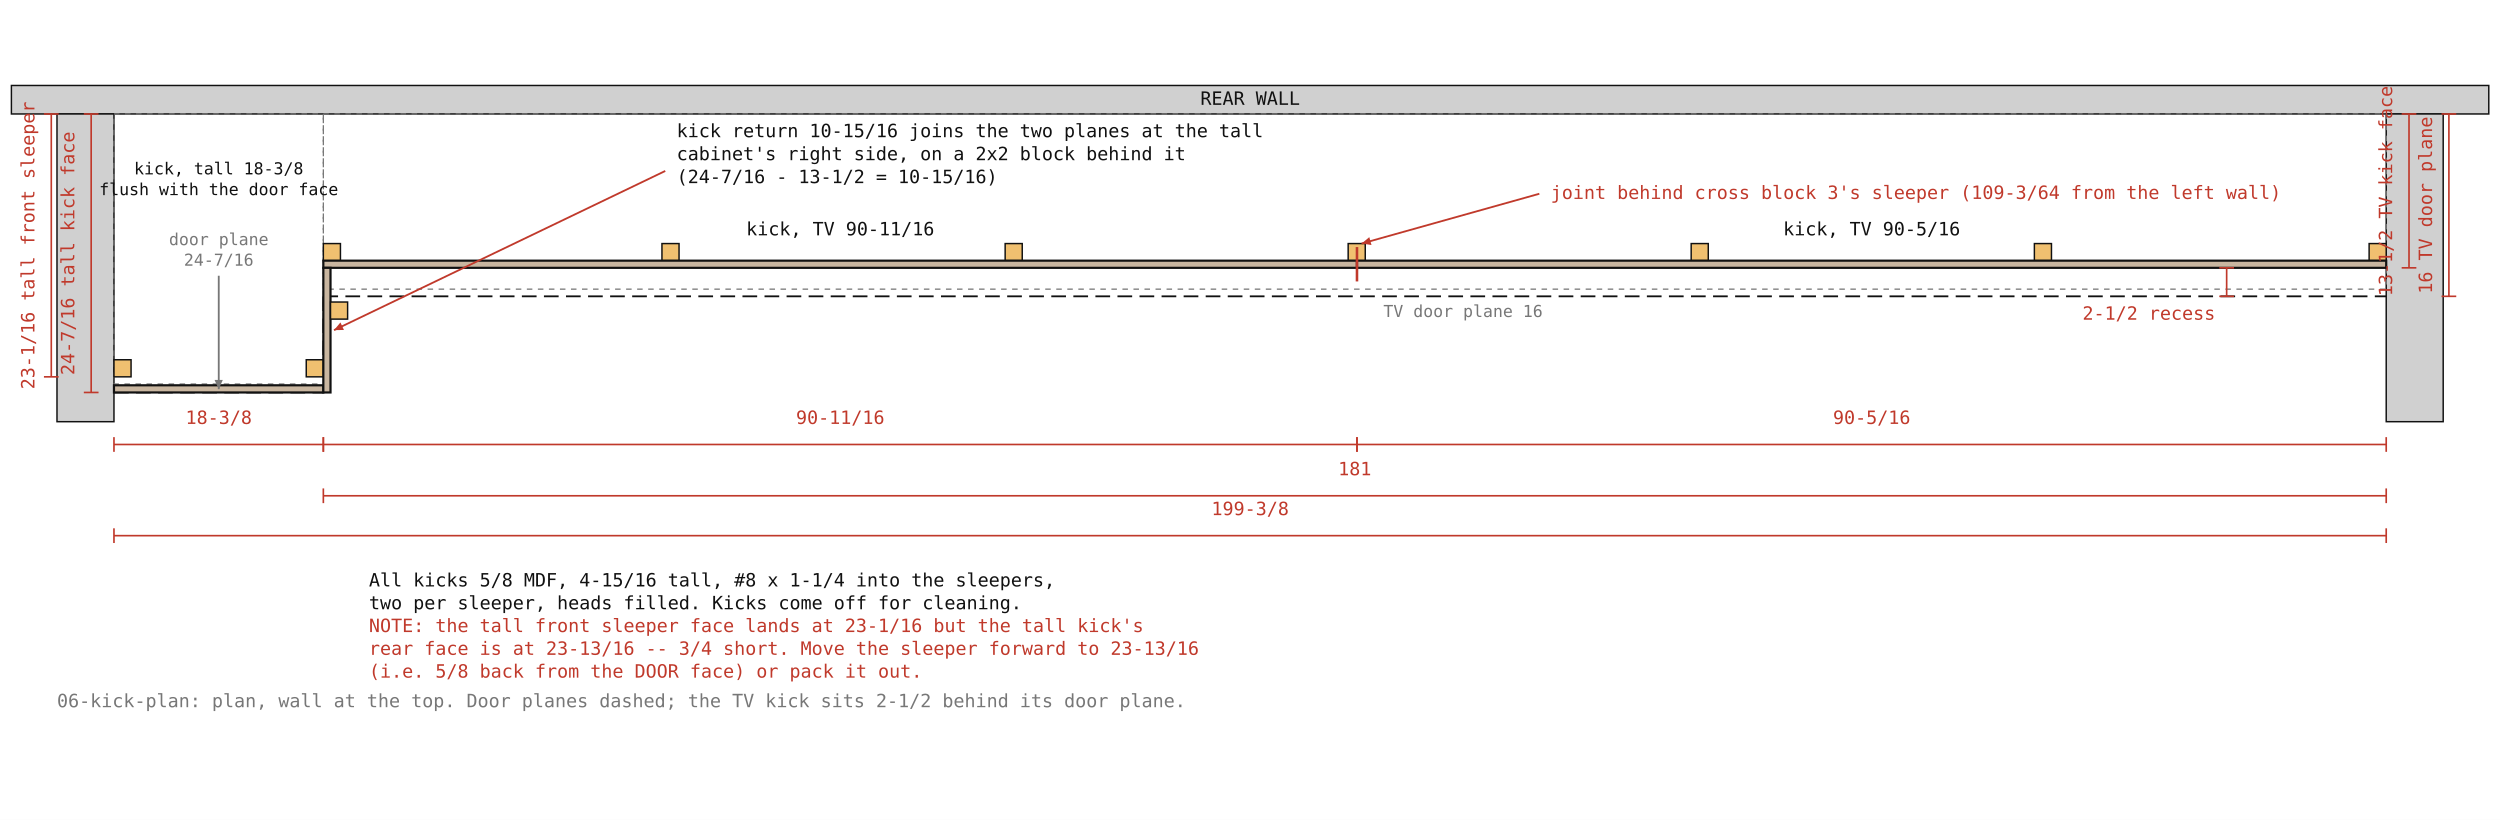
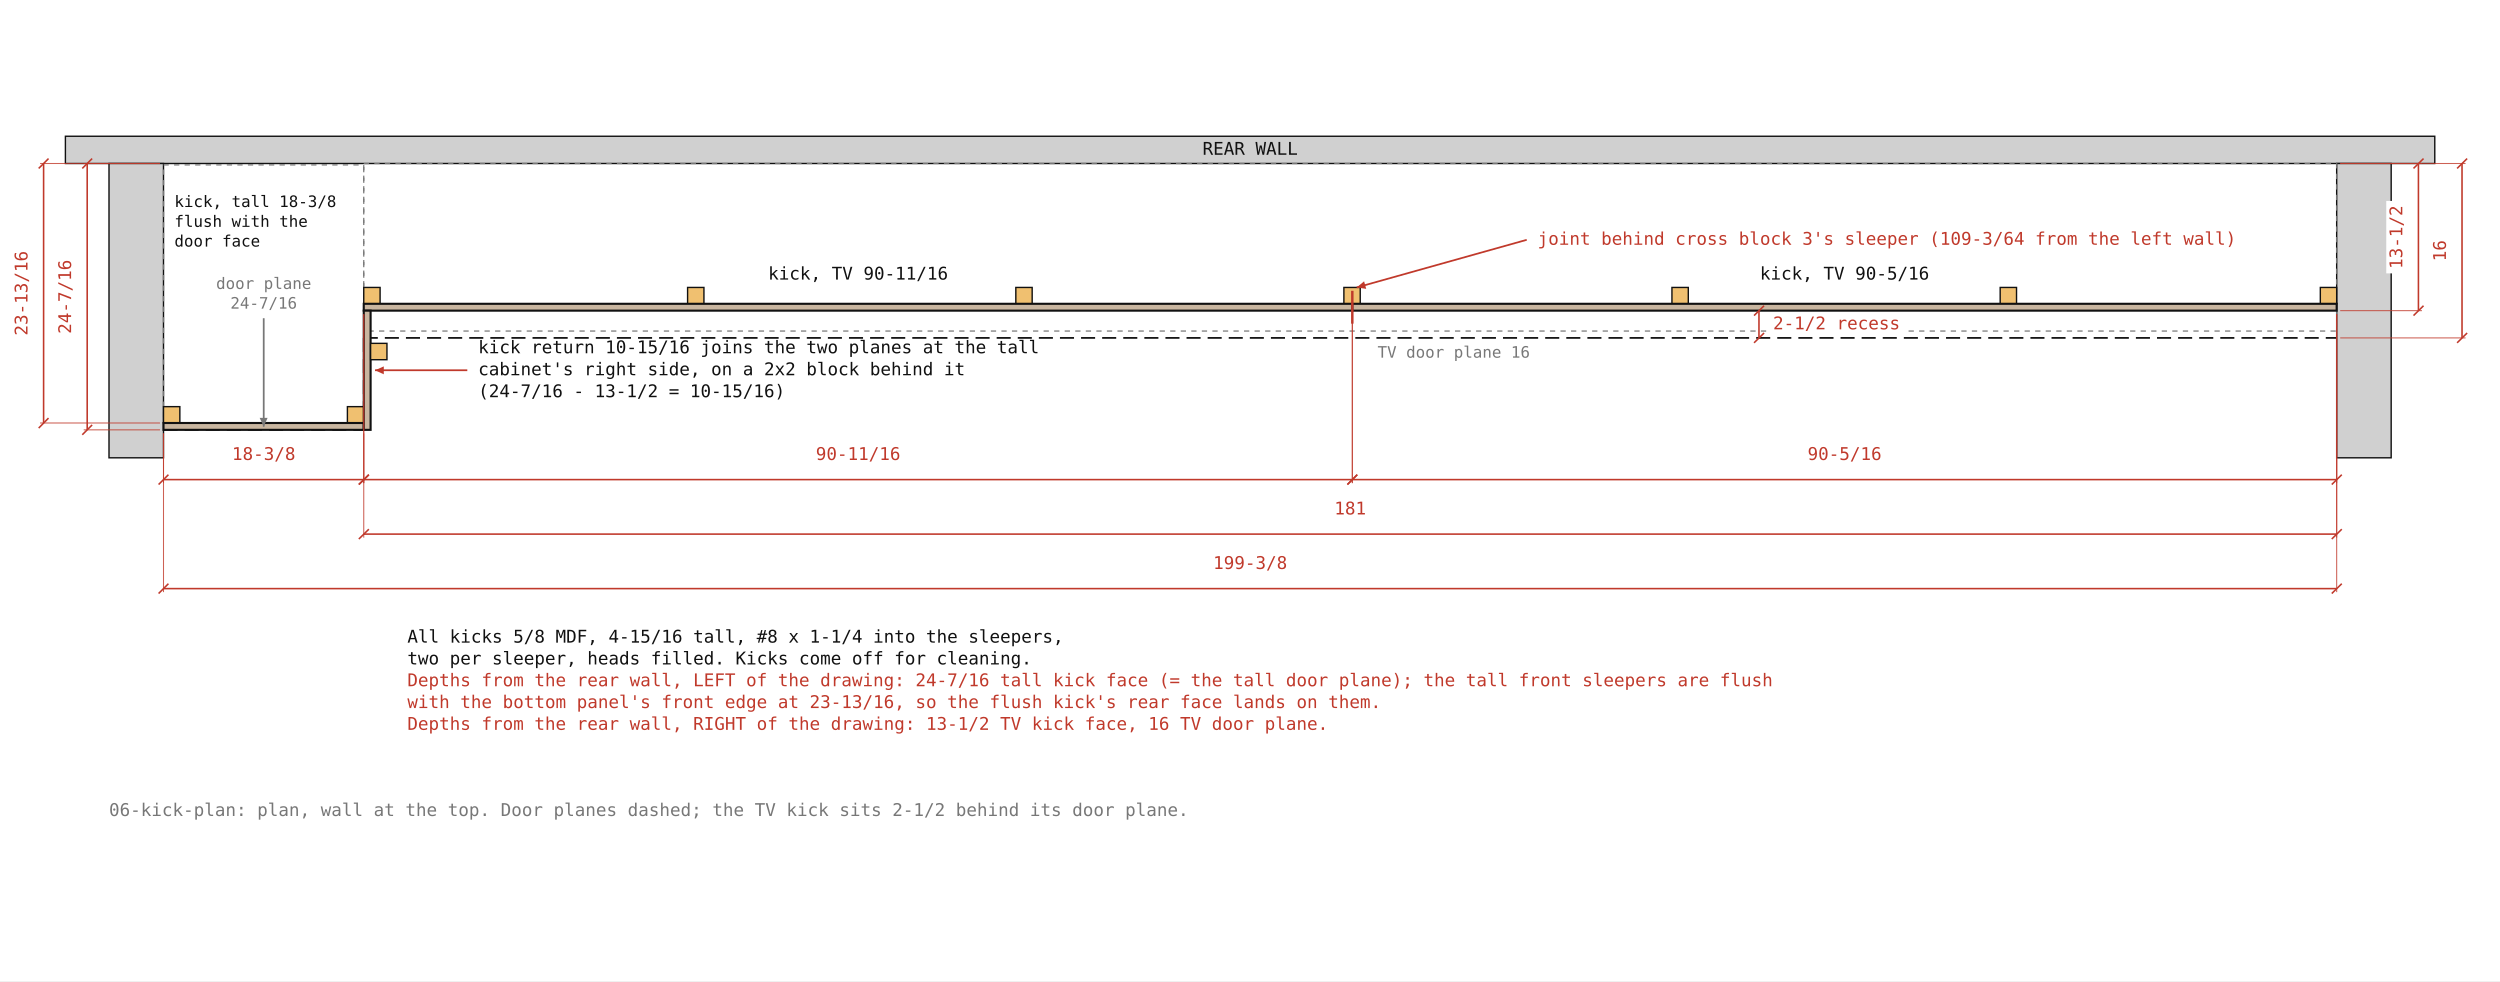
- <svg xmlns="http://www.w3.org/2000/svg" viewBox="0 0 1360 446" width="1360" height="446">
+ <svg xmlns="http://www.w3.org/2000/svg" viewBox="0 0 1422 558" width="1422" height="558">
  <defs>
    <pattern id="waste" width="8" height="8" patternUnits="userSpaceOnUse" patternTransform="rotate(45)">
      <line x1="0" y1="0" x2="0" y2="8" stroke="#999" stroke-width="1" />
    </pattern>
  </defs>
  <rect width="100%" height="100%" fill="white" />
-   <rect x="6.2" y="46.5" width="1347.7" height="15.5" fill="#d0d0d0" stroke="#111" stroke-width="0.8" opacity="1.0" />
-   <rect x="31.0" y="62.0" width="31.0" height="167.4" fill="#d0d0d0" stroke="#111" stroke-width="0.8" opacity="1.0" />
-   <rect x="1298.1" y="62.0" width="31.0" height="167.4" fill="#d0d0d0" stroke="#111" stroke-width="0.8" opacity="1.0" />
-   <text x="680.1" y="54.2" font-size="10" text-anchor="middle" fill="#111" font-weight="normal" dominant-baseline="middle" font-family="Menlo, Consolas, monospace">REAR WALL</text>
-   <rect x="62.0" y="62.0" width="113.9" height="146.9" fill="none" stroke="#777" stroke-width="0.7" opacity="1.0" stroke-dasharray="3 3" />
-   <rect x="175.9" y="62.0" width="1122.2" height="95.3" fill="none" stroke="#777" stroke-width="0.7" opacity="1.0" stroke-dasharray="3 3" />
-   <line x1="62.0" y1="213.5" x2="175.9" y2="213.5" stroke="#111" stroke-width="1.0" stroke-dasharray="8 4" />
-   <line x1="175.9" y1="161.2" x2="1298.1" y2="161.2" stroke="#111" stroke-width="1.0" stroke-dasharray="8 4" />
-   <line x1="175.9" y1="161.2" x2="175.9" y2="213.5" stroke="#111" stroke-width="1.0" stroke-dasharray="8 4" />
-   <rect x="62.0" y="195.7" width="9.3" height="9.3" fill="#f0c070" stroke="#111" stroke-width="0.8" opacity="1.0" />
-   <rect x="166.6" y="195.7" width="9.3" height="9.3" fill="#f0c070" stroke="#111" stroke-width="0.8" opacity="1.0" />
-   <rect x="175.9" y="132.5" width="9.3" height="9.3" fill="#f0c070" stroke="#111" stroke-width="0.8" opacity="1.0" />
-   <rect x="360.1" y="132.5" width="9.3" height="9.3" fill="#f0c070" stroke="#111" stroke-width="0.8" opacity="1.0" />
-   <rect x="546.8" y="132.5" width="9.3" height="9.3" fill="#f0c070" stroke="#111" stroke-width="0.8" opacity="1.0" />
-   <rect x="733.4" y="132.5" width="9.3" height="9.3" fill="#f0c070" stroke="#111" stroke-width="0.8" opacity="1.0" />
-   <rect x="920.0" y="132.5" width="9.3" height="9.3" fill="#f0c070" stroke="#111" stroke-width="0.8" opacity="1.0" />
-   <rect x="1106.7" y="132.5" width="9.3" height="9.3" fill="#f0c070" stroke="#111" stroke-width="0.8" opacity="1.0" />
-   <rect x="1288.8" y="132.5" width="9.3" height="9.3" fill="#f0c070" stroke="#111" stroke-width="0.8" opacity="1.0" />
-   <rect x="62.0" y="209.6" width="113.9" height="3.9" fill="#c9b6a0" stroke="#111" stroke-width="1.2" opacity="1.0" />
-   <text x="119.0" y="92.3" font-size="9" text-anchor="middle" fill="#111" font-weight="normal" dominant-baseline="middle" font-family="Menlo, Consolas, monospace">kick, tall 18-3/8</text>
-   <text x="119.0" y="103.6" font-size="9" text-anchor="middle" fill="#111" font-weight="normal" dominant-baseline="middle" font-family="Menlo, Consolas, monospace">flush with the door face</text>
-   <text x="119.0" y="130.8" font-size="9" text-anchor="middle" fill="#777" font-weight="normal" dominant-baseline="middle" font-family="Menlo, Consolas, monospace">door plane</text>
-   <text x="119.0" y="142.0" font-size="9" text-anchor="middle" fill="#777" font-weight="normal" dominant-baseline="middle" font-family="Menlo, Consolas, monospace">24-7/16</text>
-   <line x1="119.0" y1="150.0" x2="119.0" y2="211.7" stroke="#777" stroke-width="1.0" />
-   <polygon points="119.0,211.7 116.7,206.7 121.2,206.7" fill="#777" />
-   <rect x="175.9" y="141.8" width="562.3" height="3.9" fill="#c9b6a0" stroke="#111" stroke-width="1.2" opacity="1.0" />
-   <rect x="738.2" y="141.8" width="559.9" height="3.9" fill="#c9b6a0" stroke="#111" stroke-width="1.2" opacity="1.0" />
-   <line x1="738.2" y1="134.4" x2="738.2" y2="153.1" stroke="#c0392b" stroke-width="1.4" />
-   <text x="457.1" y="125.2" font-size="10" text-anchor="middle" fill="#111" font-weight="normal" dominant-baseline="middle" font-family="Menlo, Consolas, monospace">kick, TV 90-11/16</text>
-   <text x="1018.2" y="125.2" font-size="10" text-anchor="middle" fill="#111" font-weight="normal" dominant-baseline="middle" font-family="Menlo, Consolas, monospace">kick, TV 90-5/16</text>
-   <text x="795.9" y="169.9" font-size="9" text-anchor="middle" fill="#777" font-weight="normal" dominant-baseline="middle" font-family="Menlo, Consolas, monospace">TV door plane 16</text>
-   <line x1="837.4" y1="105.4" x2="740.7" y2="132.5" stroke="#c0392b" stroke-width="1.0" />
-   <polygon points="740.7,132.5 744.9,129.0 746.1,133.3" fill="#c0392b" />
-   <text x="843.6" y="105.4" font-size="10" text-anchor="start" fill="#c0392b" font-weight="normal" dominant-baseline="middle" font-family="Menlo, Consolas, monospace">joint behind cross block 3's sleeper (109-3/64 from the left wall)</text>
-   <rect x="175.9" y="145.7" width="3.9" height="67.8" fill="#c9b6a0" stroke="#111" stroke-width="1.2" opacity="1.0" />
-   <rect x="179.8" y="164.3" width="9.3" height="9.3" fill="#f0c070" stroke="#111" stroke-width="0.8" opacity="1.0" />
-   <line x1="361.9" y1="93.0" x2="181.7" y2="179.6" stroke="#c0392b" stroke-width="1.0" />
-   <polygon points="181.7,179.6 185.2,175.4 187.1,179.5" fill="#c0392b" />
-   <text x="368.1" y="71.8" font-size="10" text-anchor="start" fill="#111" font-weight="normal" dominant-baseline="middle" font-family="Menlo, Consolas, monospace">kick return 10-15/16 joins the two planes at the tall</text>
-   <text x="368.1" y="84.3" font-size="10" text-anchor="start" fill="#111" font-weight="normal" dominant-baseline="middle" font-family="Menlo, Consolas, monospace">cabinet's right side, on a 2x2 block behind it</text>
-   <text x="368.1" y="96.8" font-size="10" text-anchor="start" fill="#111" font-weight="normal" dominant-baseline="middle" font-family="Menlo, Consolas, monospace">(24-7/16 - 13-1/2 = 10-15/16)</text>
-   <line x1="62.0" y1="241.8" x2="175.9" y2="241.8" stroke="#c0392b" stroke-width="0.9" />
-   <line x1="62.0" y1="237.8" x2="62.0" y2="245.8" stroke="#c0392b" stroke-width="0.9" />
-   <line x1="175.9" y1="237.8" x2="175.9" y2="245.8" stroke="#c0392b" stroke-width="0.9" />
-   <text x="119.0" y="227.8" font-size="10" text-anchor="middle" fill="#c0392b" font-weight="normal" dominant-baseline="middle" font-family="Menlo, Consolas, monospace">18-3/8</text>
-   <line x1="175.9" y1="241.8" x2="738.2" y2="241.8" stroke="#c0392b" stroke-width="0.9" />
-   <line x1="175.9" y1="237.8" x2="175.9" y2="245.8" stroke="#c0392b" stroke-width="0.9" />
-   <line x1="738.2" y1="237.8" x2="738.2" y2="245.8" stroke="#c0392b" stroke-width="0.9" />
-   <text x="457.1" y="227.8" font-size="10" text-anchor="middle" fill="#c0392b" font-weight="normal" dominant-baseline="middle" font-family="Menlo, Consolas, monospace">90-11/16</text>
-   <line x1="738.2" y1="241.8" x2="1298.1" y2="241.8" stroke="#c0392b" stroke-width="0.9" />
-   <line x1="738.2" y1="237.8" x2="738.2" y2="245.8" stroke="#c0392b" stroke-width="0.9" />
-   <line x1="1298.1" y1="237.8" x2="1298.1" y2="245.8" stroke="#c0392b" stroke-width="0.9" />
-   <text x="1018.2" y="227.8" font-size="10" text-anchor="middle" fill="#c0392b" font-weight="normal" dominant-baseline="middle" font-family="Menlo, Consolas, monospace">90-5/16</text>
-   <line x1="175.9" y1="269.7" x2="1298.1" y2="269.7" stroke="#c0392b" stroke-width="0.9" />
-   <line x1="175.9" y1="265.7" x2="175.9" y2="273.7" stroke="#c0392b" stroke-width="0.9" />
-   <line x1="1298.1" y1="265.7" x2="1298.1" y2="273.7" stroke="#c0392b" stroke-width="0.9" />
-   <text x="737.0" y="255.7" font-size="10" text-anchor="middle" fill="#c0392b" font-weight="normal" dominant-baseline="middle" font-family="Menlo, Consolas, monospace">181</text>
-   <line x1="62.0" y1="291.4" x2="1298.1" y2="291.4" stroke="#c0392b" stroke-width="0.9" />
-   <line x1="62.0" y1="287.4" x2="62.0" y2="295.4" stroke="#c0392b" stroke-width="0.9" />
-   <line x1="1298.1" y1="287.4" x2="1298.1" y2="295.4" stroke="#c0392b" stroke-width="0.9" />
-   <text x="680.1" y="277.4" font-size="10" text-anchor="middle" fill="#c0392b" font-weight="normal" dominant-baseline="middle" font-family="Menlo, Consolas, monospace">199-3/8</text>
-   <line x1="49.6" y1="62.0" x2="49.6" y2="213.5" stroke="#c0392b" stroke-width="0.9" />
-   <line x1="45.6" y1="62.0" x2="53.6" y2="62.0" stroke="#c0392b" stroke-width="0.9" />
-   <line x1="45.6" y1="213.5" x2="53.6" y2="213.5" stroke="#c0392b" stroke-width="0.9" />
-   <text x="37.6" y="137.8" font-size="10" text-anchor="middle" fill="#c0392b" dominant-baseline="middle" font-family="Menlo, Consolas, monospace" transform="rotate(-90 37.6 137.8)">24-7/16 tall kick face</text>
-   <line x1="27.9" y1="62.0" x2="27.9" y2="205.0" stroke="#c0392b" stroke-width="0.9" />
-   <line x1="23.9" y1="62.0" x2="31.9" y2="62.0" stroke="#c0392b" stroke-width="0.9" />
-   <line x1="23.9" y1="205.0" x2="31.9" y2="205.0" stroke="#c0392b" stroke-width="0.9" />
-   <text x="15.9" y="133.5" font-size="10" text-anchor="middle" fill="#c0392b" dominant-baseline="middle" font-family="Menlo, Consolas, monospace" transform="rotate(-90 15.9 133.5)">23-1/16 tall front sleeper</text>
-   <line x1="1310.5" y1="62.0" x2="1310.5" y2="145.7" stroke="#c0392b" stroke-width="0.9" />
-   <line x1="1306.5" y1="62.0" x2="1314.5" y2="62.0" stroke="#c0392b" stroke-width="0.9" />
-   <line x1="1306.5" y1="145.7" x2="1314.5" y2="145.7" stroke="#c0392b" stroke-width="0.9" />
-   <text x="1298.5" y="103.9" font-size="10" text-anchor="middle" fill="#c0392b" dominant-baseline="middle" font-family="Menlo, Consolas, monospace" transform="rotate(-90 1298.5 103.9)">13-1/2 TV kick face</text>
-   <line x1="1332.2" y1="62.0" x2="1332.2" y2="161.2" stroke="#c0392b" stroke-width="0.9" />
-   <line x1="1328.2" y1="62.0" x2="1336.2" y2="62.0" stroke="#c0392b" stroke-width="0.9" />
-   <line x1="1328.2" y1="161.2" x2="1336.2" y2="161.2" stroke="#c0392b" stroke-width="0.9" />
-   <text x="1320.2" y="111.6" font-size="10" text-anchor="middle" fill="#c0392b" dominant-baseline="middle" font-family="Menlo, Consolas, monospace" transform="rotate(-90 1320.2 111.6)">16 TV door plane</text>
-   <line x1="1211.3" y1="145.7" x2="1211.3" y2="161.2" stroke="#c0392b" stroke-width="0.9" />
-   <line x1="1207.3" y1="145.7" x2="1215.3" y2="145.7" stroke="#c0392b" stroke-width="0.9" />
-   <line x1="1207.3" y1="161.2" x2="1215.3" y2="161.2" stroke="#c0392b" stroke-width="0.9" />
-   <text x="1199.3" y="153.5" font-size="10" text-anchor="middle" fill="#c0392b" dominant-baseline="middle" font-family="Menlo, Consolas, monospace" transform="rotate(-90 1199.3 153.5)" />
-   <text x="1205.1" y="171.1" font-size="10" text-anchor="end" fill="#c0392b" font-weight="normal" dominant-baseline="middle" font-family="Menlo, Consolas, monospace">2-1/2 recess</text>
-   <text x="200.7" y="316.2" font-size="10" text-anchor="start" fill="#111" font-weight="normal" dominant-baseline="middle" font-family="Menlo, Consolas, monospace">All kicks 5/8 MDF, 4-15/16 tall, #8 x 1-1/4 into the sleepers,</text>
-   <text x="200.7" y="328.6" font-size="10" text-anchor="start" fill="#111" font-weight="normal" dominant-baseline="middle" font-family="Menlo, Consolas, monospace">two per sleeper, heads filled. Kicks come off for cleaning.</text>
-   <text x="200.7" y="341.0" font-size="10" text-anchor="start" fill="#c0392b" font-weight="normal" dominant-baseline="middle" font-family="Menlo, Consolas, monospace">NOTE: the tall front sleeper face lands at 23-1/16 but the tall kick's</text>
-   <text x="200.7" y="353.4" font-size="10" text-anchor="start" fill="#c0392b" font-weight="normal" dominant-baseline="middle" font-family="Menlo, Consolas, monospace">rear face is at 23-13/16 -- 3/4 short. Move the sleeper forward to 23-13/16</text>
-   <text x="200.7" y="365.8" font-size="10" text-anchor="start" fill="#c0392b" font-weight="normal" dominant-baseline="middle" font-family="Menlo, Consolas, monospace">(i.e. 5/8 back from the DOOR face) or pack it out.</text>
-   <text x="31.0" y="381.9" font-size="10" text-anchor="start" fill="#777" font-weight="normal" dominant-baseline="middle" font-family="Menlo, Consolas, monospace">06-kick-plan: plan, wall at the top. Door planes dashed; the TV kick sits 2-1/2 behind its door plane.</text>
+   <rect x="37.2" y="77.5" width="1347.7" height="15.5" fill="#d0d0d0" stroke="#111" stroke-width="0.8" opacity="1.0" />
+   <rect x="62.0" y="93.0" width="31.0" height="167.4" fill="#d0d0d0" stroke="#111" stroke-width="0.8" opacity="1.0" />
+   <rect x="1329.1" y="93.0" width="31.0" height="167.4" fill="#d0d0d0" stroke="#111" stroke-width="0.8" opacity="1.0" />
+   <text x="711.1" y="85.2" font-size="10" text-anchor="middle" fill="#111" font-weight="normal" dominant-baseline="middle" font-family="Menlo, Consolas, monospace">REAR WALL</text>
+   <rect x="93.0" y="93.8" width="113.9" height="146.9" fill="none" stroke="#777" stroke-width="0.7" opacity="1.0" stroke-dasharray="3 3" />
+   <rect x="206.9" y="93.0" width="1122.2" height="95.3" fill="none" stroke="#777" stroke-width="0.7" opacity="1.0" stroke-dasharray="3 3" />
+   <line x1="93.0" y1="244.5" x2="206.9" y2="244.5" stroke="#111" stroke-width="1.0" stroke-dasharray="8 4" />
+   <line x1="206.9" y1="192.2" x2="1329.1" y2="192.2" stroke="#111" stroke-width="1.0" stroke-dasharray="8 4" />
+   <line x1="206.9" y1="192.2" x2="206.9" y2="244.5" stroke="#111" stroke-width="1.0" stroke-dasharray="8 4" />
+   <rect x="93.0" y="231.3" width="9.3" height="9.3" fill="#f0c070" stroke="#111" stroke-width="0.8" opacity="1.0" />
+   <rect x="197.6" y="231.3" width="9.3" height="9.3" fill="#f0c070" stroke="#111" stroke-width="0.8" opacity="1.0" />
+   <rect x="206.9" y="163.5" width="9.3" height="9.3" fill="#f0c070" stroke="#111" stroke-width="0.8" opacity="1.0" />
+   <rect x="391.1" y="163.5" width="9.3" height="9.3" fill="#f0c070" stroke="#111" stroke-width="0.8" opacity="1.0" />
+   <rect x="577.8" y="163.5" width="9.3" height="9.3" fill="#f0c070" stroke="#111" stroke-width="0.8" opacity="1.0" />
+   <rect x="764.4" y="163.5" width="9.3" height="9.3" fill="#f0c070" stroke="#111" stroke-width="0.8" opacity="1.0" />
+   <rect x="951.0" y="163.5" width="9.3" height="9.3" fill="#f0c070" stroke="#111" stroke-width="0.8" opacity="1.0" />
+   <rect x="1137.7" y="163.5" width="9.3" height="9.3" fill="#f0c070" stroke="#111" stroke-width="0.8" opacity="1.0" />
+   <rect x="1319.8" y="163.5" width="9.3" height="9.3" fill="#f0c070" stroke="#111" stroke-width="0.8" opacity="1.0" />
+   <rect x="93.0" y="240.6" width="113.9" height="3.9" fill="#c9b6a0" stroke="#111" stroke-width="1.2" opacity="1.0" />
+   <text x="99.2" y="115.2" font-size="9" text-anchor="start" fill="#111" font-weight="normal" dominant-baseline="middle" font-family="Menlo, Consolas, monospace">kick, tall 18-3/8</text>
+   <text x="99.2" y="126.5" font-size="9" text-anchor="start" fill="#111" font-weight="normal" dominant-baseline="middle" font-family="Menlo, Consolas, monospace">flush with the</text>
+   <text x="99.2" y="137.7" font-size="9" text-anchor="start" fill="#111" font-weight="normal" dominant-baseline="middle" font-family="Menlo, Consolas, monospace">door face</text>
+   <text x="150.0" y="161.8" font-size="9" text-anchor="middle" fill="#777" font-weight="normal" dominant-baseline="middle" font-family="Menlo, Consolas, monospace">door plane</text>
+   <text x="150.0" y="173.0" font-size="9" text-anchor="middle" fill="#777" font-weight="normal" dominant-baseline="middle" font-family="Menlo, Consolas, monospace">24-7/16</text>
+   <line x1="150.0" y1="181.0" x2="150.0" y2="242.7" stroke="#777" stroke-width="1.0" />
+   <polygon points="150.0,242.7 147.7,237.7 152.2,237.7" fill="#777" />
+   <rect x="206.9" y="172.8" width="562.3" height="3.9" fill="#c9b6a0" stroke="#111" stroke-width="1.2" opacity="1.0" />
+   <rect x="769.2" y="172.8" width="559.9" height="3.9" fill="#c9b6a0" stroke="#111" stroke-width="1.2" opacity="1.0" />
+   <line x1="769.2" y1="165.4" x2="769.2" y2="184.1" stroke="#c0392b" stroke-width="1.4" />
+   <text x="488.1" y="156.2" font-size="10" text-anchor="middle" fill="#111" font-weight="normal" dominant-baseline="middle" font-family="Menlo, Consolas, monospace">kick, TV 90-11/16</text>
+   <text x="1049.2" y="156.2" font-size="10" text-anchor="middle" fill="#111" font-weight="normal" dominant-baseline="middle" font-family="Menlo, Consolas, monospace">kick, TV 90-5/16</text>
+   <text x="826.9" y="200.9" font-size="9" text-anchor="middle" fill="#777" font-weight="normal" dominant-baseline="middle" font-family="Menlo, Consolas, monospace">TV door plane 16</text>
+   <line x1="868.4" y1="136.4" x2="771.7" y2="163.5" stroke="#c0392b" stroke-width="1.0" />
+   <polygon points="771.7,163.5 775.9,160.0 777.1,164.3" fill="#c0392b" />
+   <text x="874.6" y="136.4" font-size="10" text-anchor="start" fill="#c0392b" font-weight="normal" dominant-baseline="middle" font-family="Menlo, Consolas, monospace">joint behind cross block 3's sleeper (109-3/64 from the left wall)</text>
+   <rect x="206.9" y="176.7" width="3.9" height="67.8" fill="#c9b6a0" stroke="#111" stroke-width="1.2" opacity="1.0" />
+   <rect x="210.8" y="195.3" width="9.3" height="9.3" fill="#f0c070" stroke="#111" stroke-width="0.8" opacity="1.0" />
+   <line x1="265.8" y1="210.6" x2="213.3" y2="210.6" stroke="#c0392b" stroke-width="1.0" />
+   <polygon points="213.3,210.6 218.3,208.4 218.3,212.9" fill="#c0392b" />
+   <text x="272.0" y="198.1" font-size="10" text-anchor="start" fill="#111" font-weight="normal" dominant-baseline="middle" font-family="Menlo, Consolas, monospace">kick return 10-15/16 joins the two planes at the tall</text>
+   <text x="272.0" y="210.6" font-size="10" text-anchor="start" fill="#111" font-weight="normal" dominant-baseline="middle" font-family="Menlo, Consolas, monospace">cabinet's right side, on a 2x2 block behind it</text>
+   <text x="272.0" y="223.1" font-size="10" text-anchor="start" fill="#111" font-weight="normal" dominant-baseline="middle" font-family="Menlo, Consolas, monospace">(24-7/16 - 13-1/2 = 10-15/16)</text>
+   <line x1="93.0" y1="272.8" x2="206.9" y2="272.8" stroke="#c0392b" stroke-width="0.9" />
+   <line x1="90.2" y1="275.6" x2="95.8" y2="270.0" stroke="#c0392b" stroke-width="0.9" />
+   <line x1="204.1" y1="275.6" x2="209.8" y2="270.0" stroke="#c0392b" stroke-width="0.9" />
+   <line x1="93.0" y1="246.5" x2="93.0" y2="274.8" stroke="#c0392b" stroke-width="0.6" opacity="0.8" />
+   <line x1="206.9" y1="246.5" x2="206.9" y2="274.8" stroke="#c0392b" stroke-width="0.6" opacity="0.8" />
+   <rect x="129.4" y="252.6" width="41.2" height="12.5" fill="white" stroke="none" />
+   <text x="150.0" y="258.8" font-size="10" text-anchor="middle" fill="#c0392b" font-weight="normal" dominant-baseline="middle" font-family="Menlo, Consolas, monospace">18-3/8</text>
+   <line x1="206.9" y1="272.8" x2="769.2" y2="272.8" stroke="#c0392b" stroke-width="0.9" />
+   <line x1="204.1" y1="275.6" x2="209.8" y2="270.0" stroke="#c0392b" stroke-width="0.9" />
+   <line x1="766.4" y1="275.6" x2="772.0" y2="270.0" stroke="#c0392b" stroke-width="0.9" />
+   <line x1="206.9" y1="178.7" x2="206.9" y2="274.8" stroke="#c0392b" stroke-width="0.6" opacity="0.8" />
+   <line x1="769.2" y1="178.7" x2="769.2" y2="274.8" stroke="#c0392b" stroke-width="0.6" opacity="0.8" />
+   <rect x="461.3" y="252.6" width="53.6" height="12.5" fill="white" stroke="none" />
+   <text x="488.1" y="258.8" font-size="10" text-anchor="middle" fill="#c0392b" font-weight="normal" dominant-baseline="middle" font-family="Menlo, Consolas, monospace">90-11/16</text>
+   <line x1="769.2" y1="272.8" x2="1329.1" y2="272.8" stroke="#c0392b" stroke-width="0.9" />
+   <line x1="766.4" y1="275.6" x2="772.0" y2="270.0" stroke="#c0392b" stroke-width="0.9" />
+   <line x1="1326.3" y1="275.6" x2="1332.0" y2="270.0" stroke="#c0392b" stroke-width="0.9" />
+   <line x1="769.2" y1="178.7" x2="769.2" y2="274.8" stroke="#c0392b" stroke-width="0.6" opacity="0.8" />
+   <line x1="1329.1" y1="178.7" x2="1329.1" y2="274.8" stroke="#c0392b" stroke-width="0.6" opacity="0.8" />
+   <rect x="1025.5" y="252.6" width="47.4" height="12.5" fill="white" stroke="none" />
+   <text x="1049.2" y="258.8" font-size="10" text-anchor="middle" fill="#c0392b" font-weight="normal" dominant-baseline="middle" font-family="Menlo, Consolas, monospace">90-5/16</text>
+   <line x1="206.9" y1="303.8" x2="1329.1" y2="303.8" stroke="#c0392b" stroke-width="0.9" />
+   <line x1="204.1" y1="306.6" x2="209.8" y2="301.0" stroke="#c0392b" stroke-width="0.9" />
+   <line x1="1326.3" y1="306.6" x2="1332.0" y2="301.0" stroke="#c0392b" stroke-width="0.9" />
+   <line x1="206.9" y1="178.7" x2="206.9" y2="305.8" stroke="#c0392b" stroke-width="0.6" opacity="0.8" />
+   <line x1="1329.1" y1="178.7" x2="1329.1" y2="305.8" stroke="#c0392b" stroke-width="0.6" opacity="0.8" />
+   <rect x="756.7" y="283.6" width="22.6" height="12.5" fill="white" stroke="none" />
+   <text x="768.0" y="289.8" font-size="10" text-anchor="middle" fill="#c0392b" font-weight="normal" dominant-baseline="middle" font-family="Menlo, Consolas, monospace">181</text>
+   <line x1="93.0" y1="334.8" x2="1329.1" y2="334.8" stroke="#c0392b" stroke-width="0.9" />
+   <line x1="90.2" y1="337.6" x2="95.8" y2="332.0" stroke="#c0392b" stroke-width="0.9" />
+   <line x1="1326.3" y1="337.6" x2="1332.0" y2="332.0" stroke="#c0392b" stroke-width="0.9" />
+   <line x1="93.0" y1="246.5" x2="93.0" y2="336.8" stroke="#c0392b" stroke-width="0.6" opacity="0.8" />
+   <line x1="1329.1" y1="178.7" x2="1329.1" y2="336.8" stroke="#c0392b" stroke-width="0.6" opacity="0.8" />
+   <rect x="687.4" y="314.6" width="47.4" height="12.5" fill="white" stroke="none" />
+   <text x="711.1" y="320.8" font-size="10" text-anchor="middle" fill="#c0392b" font-weight="normal" dominant-baseline="middle" font-family="Menlo, Consolas, monospace">199-3/8</text>
+   <line x1="49.6" y1="93.0" x2="49.6" y2="244.5" stroke="#c0392b" stroke-width="0.9" />
+   <line x1="46.8" y1="95.8" x2="52.4" y2="90.2" stroke="#c0392b" stroke-width="0.9" />
+   <line x1="46.8" y1="247.3" x2="52.4" y2="241.7" stroke="#c0392b" stroke-width="0.9" />
+   <line x1="91.0" y1="93.0" x2="47.6" y2="93.0" stroke="#c0392b" stroke-width="0.6" opacity="0.8" />
+   <line x1="91.0" y1="244.5" x2="47.6" y2="244.5" stroke="#c0392b" stroke-width="0.6" opacity="0.8" />
+   <rect x="13.9" y="162.5" width="47.4" height="12.5" fill="white" stroke="none" transform="rotate(-90 37.6 168.8)" />
+   <text x="37.6" y="168.8" font-size="10" text-anchor="middle" fill="#c0392b" dominant-baseline="middle" font-family="Menlo, Consolas, monospace" transform="rotate(-90 37.6 168.8)">24-7/16</text>
+   <line x1="24.8" y1="93.0" x2="24.8" y2="240.6" stroke="#c0392b" stroke-width="0.9" />
+   <line x1="22.0" y1="95.8" x2="27.6" y2="90.2" stroke="#c0392b" stroke-width="0.9" />
+   <line x1="22.0" y1="243.5" x2="27.6" y2="237.8" stroke="#c0392b" stroke-width="0.9" />
+   <line x1="91.0" y1="93.0" x2="22.8" y2="93.0" stroke="#c0392b" stroke-width="0.6" opacity="0.8" />
+   <line x1="91.0" y1="240.6" x2="22.8" y2="240.6" stroke="#c0392b" stroke-width="0.6" opacity="0.8" />
+   <rect x="-14.0" y="160.6" width="53.6" height="12.5" fill="white" stroke="none" transform="rotate(-90 12.8 166.8)" />
+   <text x="12.8" y="166.8" font-size="10" text-anchor="middle" fill="#c0392b" dominant-baseline="middle" font-family="Menlo, Consolas, monospace" transform="rotate(-90 12.8 166.8)">23-13/16</text>
+   <line x1="1375.6" y1="93.0" x2="1375.6" y2="176.7" stroke="#c0392b" stroke-width="0.9" />
+   <line x1="1372.8" y1="95.8" x2="1378.5" y2="90.2" stroke="#c0392b" stroke-width="0.9" />
+   <line x1="1372.8" y1="179.5" x2="1378.5" y2="173.9" stroke="#c0392b" stroke-width="0.9" />
+   <line x1="1331.1" y1="93.0" x2="1377.6" y2="93.0" stroke="#c0392b" stroke-width="0.6" opacity="0.8" />
+   <line x1="1331.1" y1="176.7" x2="1377.6" y2="176.7" stroke="#c0392b" stroke-width="0.6" opacity="0.8" />
+   <rect x="1343.0" y="128.6" width="41.2" height="12.5" fill="white" stroke="none" transform="rotate(-90 1363.6 134.9)" />
+   <text x="1363.6" y="134.9" font-size="10" text-anchor="middle" fill="#c0392b" dominant-baseline="middle" font-family="Menlo, Consolas, monospace" transform="rotate(-90 1363.6 134.9)">13-1/2</text>
+   <line x1="1400.4" y1="93.0" x2="1400.4" y2="192.2" stroke="#c0392b" stroke-width="0.9" />
+   <line x1="1397.6" y1="95.8" x2="1403.3" y2="90.2" stroke="#c0392b" stroke-width="0.9" />
+   <line x1="1397.6" y1="195.0" x2="1403.3" y2="189.4" stroke="#c0392b" stroke-width="0.9" />
+   <line x1="1331.1" y1="93.0" x2="1402.4" y2="93.0" stroke="#c0392b" stroke-width="0.6" opacity="0.8" />
+   <line x1="1331.1" y1="192.2" x2="1402.4" y2="192.2" stroke="#c0392b" stroke-width="0.6" opacity="0.8" />
+   <rect x="1380.2" y="136.4" width="16.4" height="12.5" fill="white" stroke="none" transform="rotate(-90 1388.4 142.6)" />
+   <text x="1388.4" y="142.6" font-size="10" text-anchor="middle" fill="#c0392b" dominant-baseline="middle" font-family="Menlo, Consolas, monospace" transform="rotate(-90 1388.4 142.6)">16</text>
+   <line x1="1000.5" y1="176.7" x2="1000.5" y2="192.2" stroke="#c0392b" stroke-width="0.9" />
+   <line x1="997.7" y1="179.5" x2="1003.4" y2="173.9" stroke="#c0392b" stroke-width="0.9" />
+   <line x1="997.7" y1="195.0" x2="1003.4" y2="189.4" stroke="#c0392b" stroke-width="0.9" />
+   <rect x="1006.5" y="178.2" width="78.4" height="12.5" fill="white" stroke="none" />
+   <text x="1008.5" y="184.5" font-size="10" text-anchor="start" fill="#c0392b" dominant-baseline="middle" font-family="Menlo, Consolas, monospace">2-1/2 recess</text>
+   <text x="231.7" y="362.7" font-size="10" text-anchor="start" fill="#111" font-weight="normal" dominant-baseline="middle" font-family="Menlo, Consolas, monospace">All kicks 5/8 MDF, 4-15/16 tall, #8 x 1-1/4 into the sleepers,</text>
+   <text x="231.7" y="375.1" font-size="10" text-anchor="start" fill="#111" font-weight="normal" dominant-baseline="middle" font-family="Menlo, Consolas, monospace">two per sleeper, heads filled. Kicks come off for cleaning.</text>
+   <text x="231.7" y="387.5" font-size="10" text-anchor="start" fill="#c0392b" font-weight="normal" dominant-baseline="middle" font-family="Menlo, Consolas, monospace">Depths from the rear wall, LEFT of the drawing:  24-7/16 tall kick face (= the tall door plane); the tall front sleepers are flush</text>
+   <text x="231.7" y="399.9" font-size="10" text-anchor="start" fill="#c0392b" font-weight="normal" dominant-baseline="middle" font-family="Menlo, Consolas, monospace">with the bottom panel's front edge at 23-13/16, so the flush kick's rear face lands on them.</text>
+   <text x="231.7" y="412.3" font-size="10" text-anchor="start" fill="#c0392b" font-weight="normal" dominant-baseline="middle" font-family="Menlo, Consolas, monospace">Depths from the rear wall, RIGHT of the drawing:  13-1/2 TV kick face,  16 TV door plane.</text>
+   <text x="62.0" y="461.3" font-size="10" text-anchor="start" fill="#777" font-weight="normal" dominant-baseline="middle" font-family="Menlo, Consolas, monospace">06-kick-plan: plan, wall at the top. Door planes dashed; the TV kick sits 2-1/2 behind its door plane.</text>
</svg>
